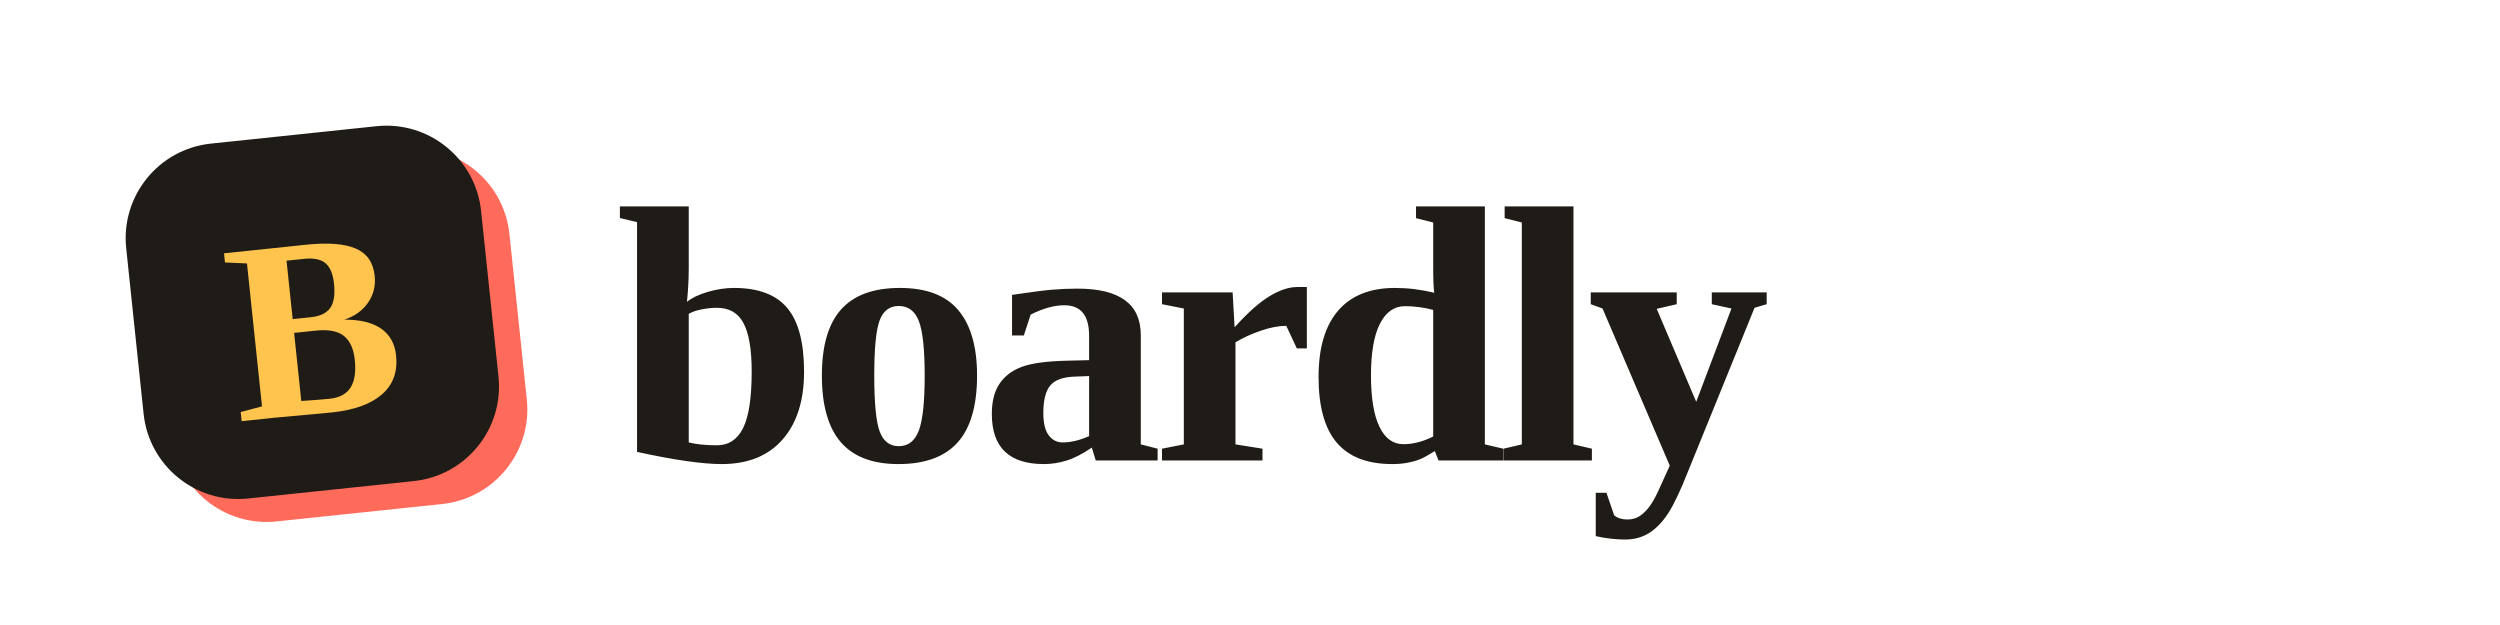
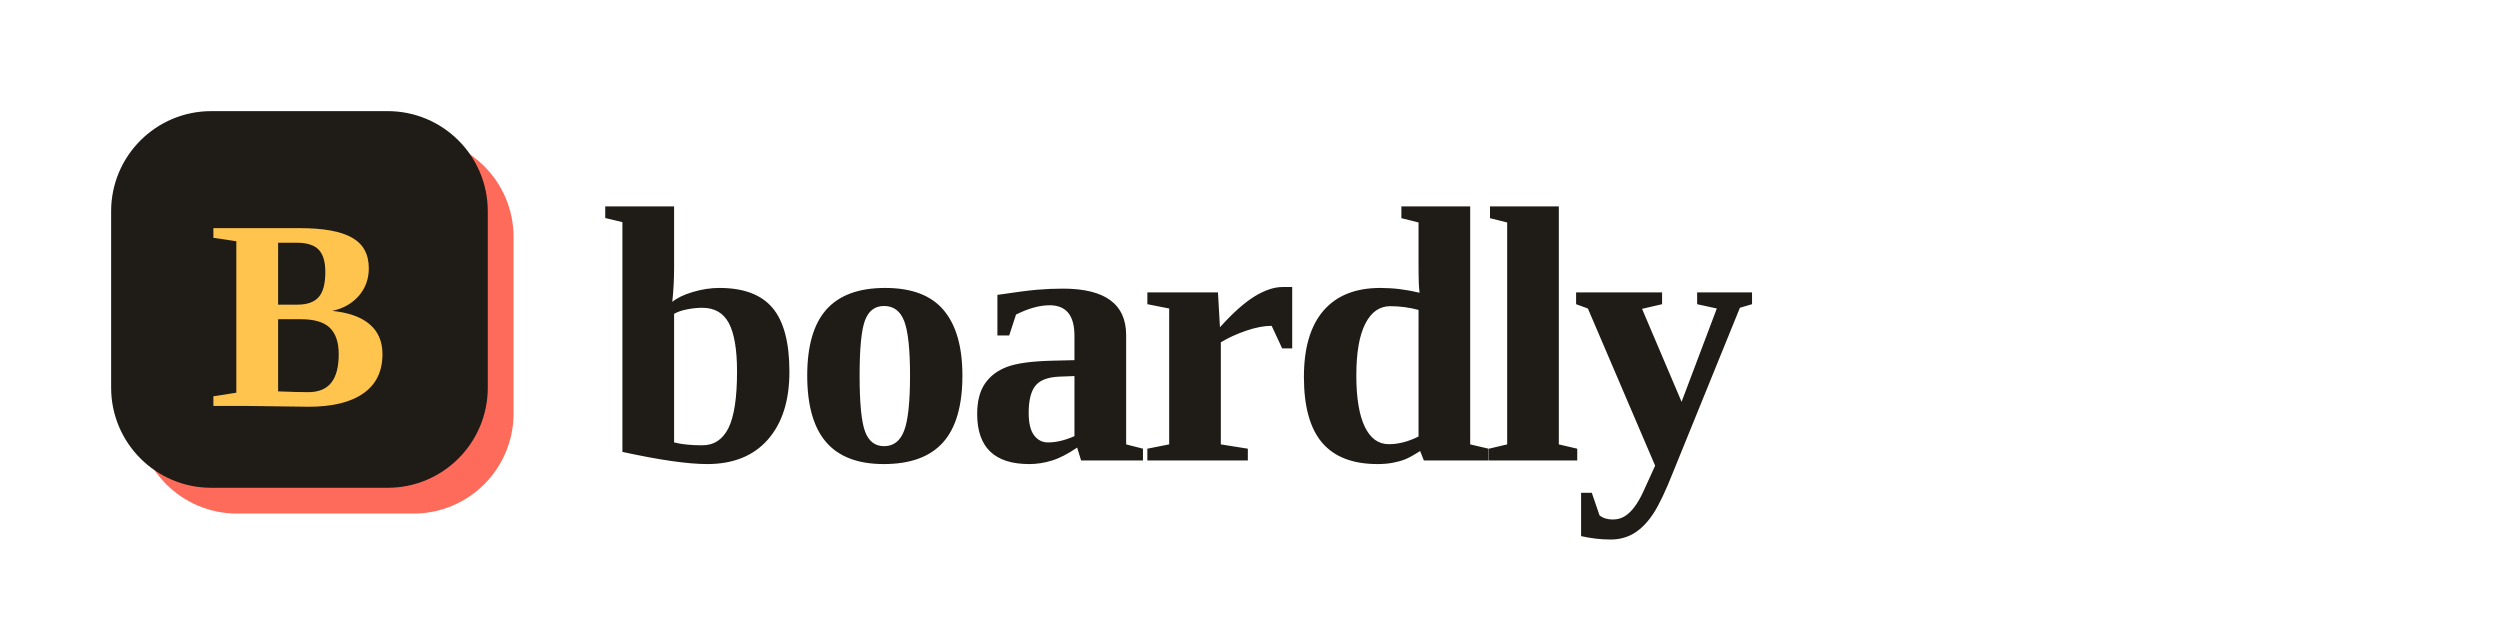
<svg xmlns="http://www.w3.org/2000/svg" viewBox="0 0 1024 256">
  <g transform="translate(24 24) scale(0.406)">
-     <g transform="rotate(-6 256 256)">
-       <rect x="76" y="76" width="360" height="360" rx="96" fill="#FF6B5B" transform="translate(26 26)" />
-       <rect x="76" y="76" width="360" height="360" rx="96" fill="#1F1B16" />
-       <text x="256" y="270" font-family="Georgia, 'Times New Roman', serif" font-weight="800" font-size="260" fill="#FFC44D" text-anchor="middle" dominant-baseline="central">B</text>
-     </g>
+     <rect x="79" y="79" width="380" height="380" rx="101" fill="#FF6B5B" />
+     <rect x="53" y="53" width="380" height="380" rx="101" fill="#1F1B16" />
+     <text x="243" y="258" font-family="Georgia, 'Times New Roman', serif" font-weight="800" font-size="274" fill="#FFC44D" text-anchor="middle" dominant-baseline="central">B</text>
  </g>
-   <text x="252" y="138" font-family="Georgia, 'Times New Roman', serif" font-weight="800" font-size="150" letter-spacing="-4.5" fill="#1F1B16" dominant-baseline="central">boardly</text>
+   <text x="246" y="138" font-family="Georgia, 'Times New Roman', serif" font-weight="800" font-size="150" letter-spacing="-4.5" fill="#1F1B16" dominant-baseline="central">boardly</text>
</svg>
